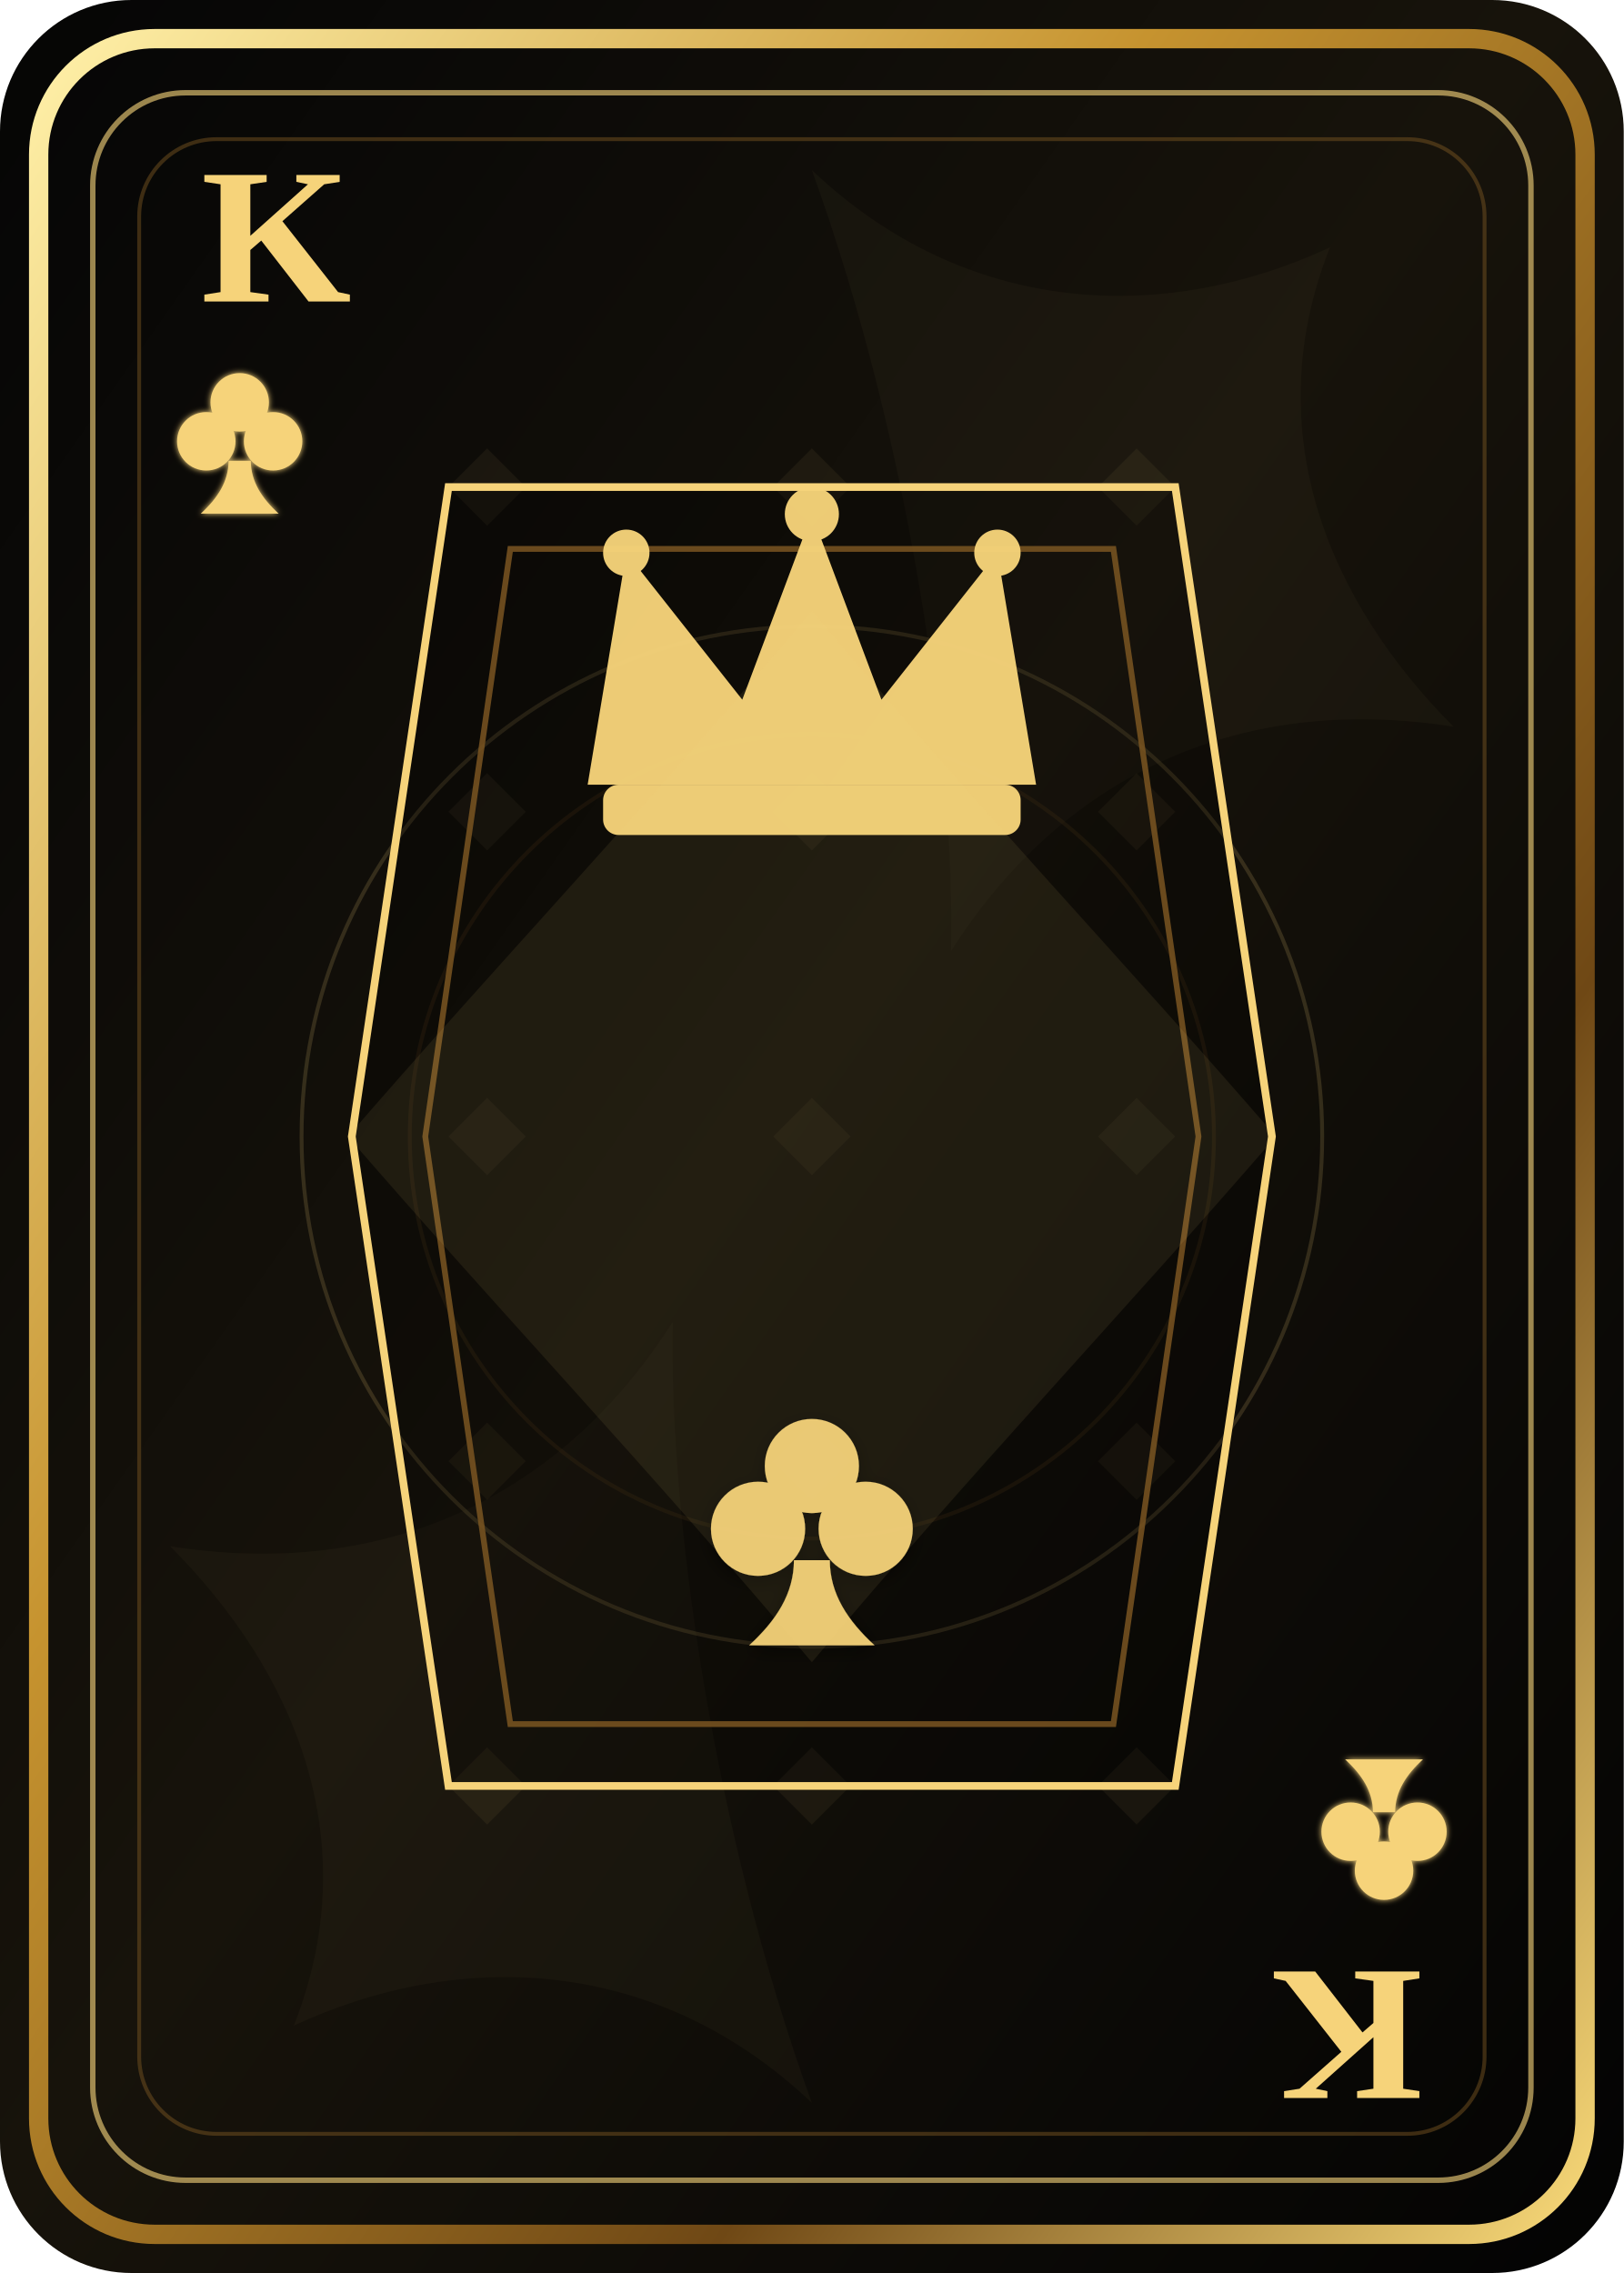
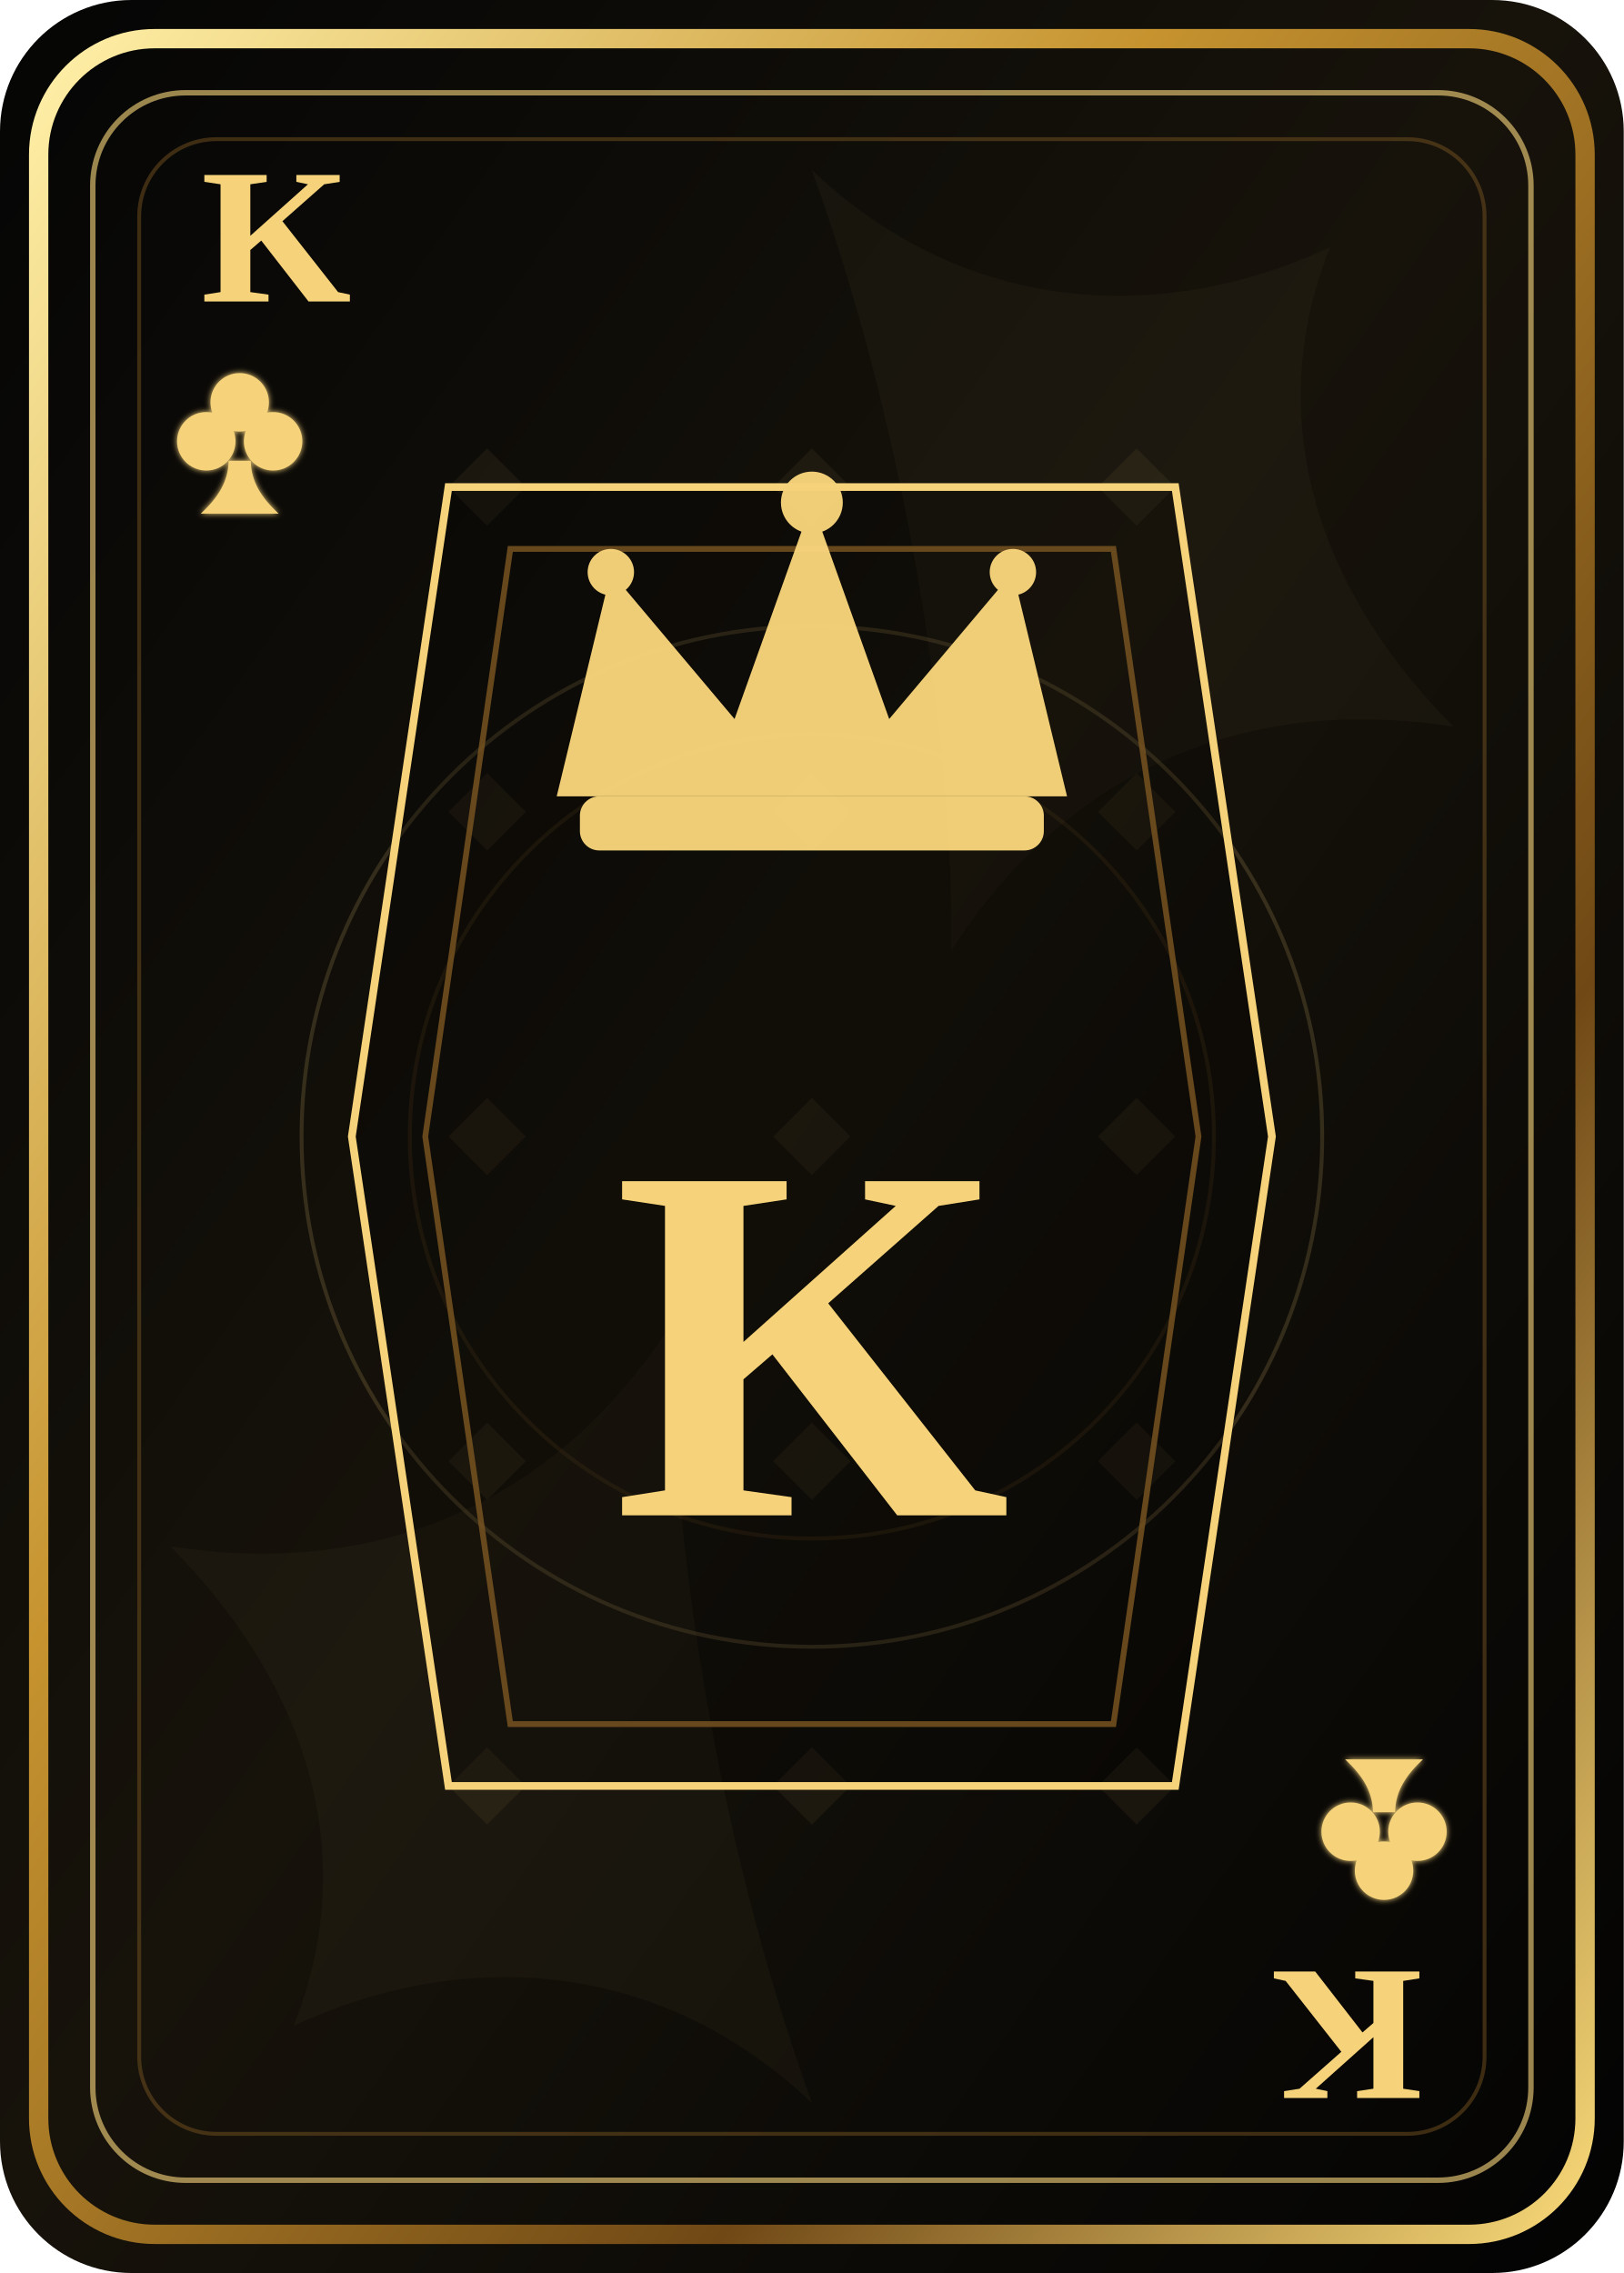
<svg xmlns="http://www.w3.org/2000/svg" width="420" height="588" viewBox="0 0 420 588" role="img" aria-labelledby="title desc">
  <defs>
    <linearGradient id="bg" x1="0" y1="0" x2="1" y2="1">
      <stop offset="0" stop-color="#050505" />
      <stop offset="0.48" stop-color="#17130b" />
      <stop offset="1" stop-color="#030303" />
    </linearGradient>
    <linearGradient id="edge" x1="0" y1="0" x2="1" y2="1">
      <stop offset="0" stop-color="#fff0a8" />
      <stop offset="0.36" stop-color="#c6932f" />
      <stop offset="0.72" stop-color="#6f4815" />
      <stop offset="1" stop-color="#f7d878" />
    </linearGradient>
    <filter id="softGlow" x="-30%" y="-30%" width="160%" height="160%">
      <feGaussianBlur stdDeviation="2.2" result="blur" />
      <feMerge>
        <feMergeNode in="blur" />
        <feMergeNode in="SourceGraphic" />
      </feMerge>
    </filter>
    <style>
      .rank { font-family: Georgia, 'Times New Roman', serif; font-weight: 700; fill: #f6d37a; letter-spacing: 0; }
      .corner .suit { filter: url(#softGlow); }
      .face-rank { font-family: Georgia, 'Times New Roman', serif; font-size: 132px; font-weight: 700; fill: #f6d37a; letter-spacing: 0; }
      .small-label { font-family: Georgia, 'Times New Roman', serif; font-size: 15px; font-weight: 700; fill: #f6d37a; letter-spacing: 0; opacity: 0.78; }
      .suit { filter: drop-shadow(0 2px 4px rgba(0,0,0,0.55)); }
    </style>
  </defs>
  <rect width="420" height="588" rx="34" fill="url(#bg)" />
  <rect x="10" y="10" width="400" height="568" rx="30" fill="none" stroke="url(#edge)" stroke-width="5" />
  <rect x="24" y="24" width="372" height="540" rx="24" fill="none" stroke="#f6d37a" stroke-width="1.4" opacity="0.62" />
  <rect x="36" y="36" width="348" height="516" rx="20" fill="none" stroke="#7a5521" stroke-width="1" opacity="0.48" />
  <path d="M210 44 C250 82 301 84 344 64 C325 112 344 156 376 188 C319 179 274 202 246 246 C247 197 236 116 210 44 Z" fill="#f6d37a" opacity="0.035" />
  <path d="M210 544 C170 506 119 504 76 524 C95 476 76 432 44 400 C101 409 146 386 174 342 C173 391 184 472 210 544 Z" fill="#f6d37a" opacity="0.035" />
  <path d="M126 116 L136 126 L126 136 L116 126 Z" fill="#f6d37a" opacity="0.055" />
  <path d="M210 116 L220 126 L210 136 L200 126 Z" fill="#f6d37a" opacity="0.055" />
  <path d="M294 116 L304 126 L294 136 L284 126 Z" fill="#f6d37a" opacity="0.055" />
  <path d="M126 200 L136 210 L126 220 L116 210 Z" fill="#f6d37a" opacity="0.055" />
  <path d="M210 200 L220 210 L210 220 L200 210 Z" fill="#f6d37a" opacity="0.055" />
  <path d="M294 200 L304 210 L294 220 L284 210 Z" fill="#f6d37a" opacity="0.055" />
  <path d="M126 284 L136 294 L126 304 L116 294 Z" fill="#f6d37a" opacity="0.055" />
  <path d="M210 284 L220 294 L210 304 L200 294 Z" fill="#f6d37a" opacity="0.055" />
  <path d="M294 284 L304 294 L294 304 L284 294 Z" fill="#f6d37a" opacity="0.055" />
  <path d="M126 368 L136 378 L126 388 L116 378 Z" fill="#f6d37a" opacity="0.055" />
  <path d="M210 368 L220 378 L210 388 L200 378 Z" fill="#f6d37a" opacity="0.055" />
  <path d="M294 368 L304 378 L294 388 L284 378 Z" fill="#f6d37a" opacity="0.055" />
  <path d="M126 452 L136 462 L126 472 L116 462 Z" fill="#f6d37a" opacity="0.055" />
  <path d="M210 452 L220 462 L210 472 L200 462 Z" fill="#f6d37a" opacity="0.055" />
  <path d="M294 452 L304 462 L294 472 L284 462 Z" fill="#f6d37a" opacity="0.055" />
  <circle cx="210" cy="294" r="132" fill="none" stroke="#f6d37a" stroke-width="1" opacity="0.16" />
  <circle cx="210" cy="294" r="104" fill="none" stroke="#7a5521" stroke-width="1" opacity="0.18" />
  <g class="corner">
    <text x="52" y="78" class="rank" font-size="50">K</text>
    <g class="suit " transform="translate(62 112) rotate(0) scale(0.36)" fill="#f6d37a" opacity="1">
      <circle cx="0" cy="-22" r="21" />
      <circle cx="-24" cy="6" r="21" />
      <circle cx="24" cy="6" r="21" />
      <path d="M-8 20 C-8 35 -16 47 -28 58 H28 C16 47 8 35 8 20 Z" />
    </g>
  </g>
  <g class="corner" transform="translate(420 588) rotate(180)">
    <text x="52" y="78" class="rank" font-size="50">K</text>
    <g class="suit " transform="translate(62 112) rotate(0) scale(0.36)" fill="#f6d37a" opacity="1">
      <circle cx="0" cy="-22" r="21" />
      <circle cx="-24" cy="6" r="21" />
      <circle cx="24" cy="6" r="21" />
      <path d="M-8 20 C-8 35 -16 47 -28 58 H28 C16 47 8 35 8 20 Z" />
    </g>
  </g>
  <g class="face-card">
-     <path d="M116 126 H304 L329 294 L304 462 H116 L91 294 Z" fill="#000000" fill-opacity="0.28" stroke="#f6d37a" stroke-width="2" />
-     <path d="M132 142 H288 L310 294 L288 446 H132 L110 294 Z" fill="none" stroke="#7a5521" stroke-width="1.5" opacity="0.85" />
-     <g transform="translate(210 177)" fill="#f6d37a" opacity="0.96">
-       <path d="M-58 26 L-48 -34 L-18 4 L0 -44 L18 4 L48 -34 L58 26 Z" />
-       <rect x="-54" y="26" width="108" height="13" rx="4" />
-       <circle cx="-48" cy="-34" r="6" />
-       <circle cx="0" cy="-44" r="7" />
-       <circle cx="48" cy="-34" r="6" />
+     <path d="M116 126 H304 L329 294 L304 462 H116 L91 294 Z" fill="#000000" fill-opacity="0.24" stroke="#f6d37a" stroke-width="2" />
+     <path d="M132 142 H288 L310 294 L288 446 H132 L110 294 Z" fill="none" stroke="#7a5521" stroke-width="1.5" opacity="0.82" />
+     <g data-face-icon="king" transform="translate(210 178)" fill="#f6d37a" opacity="0.97">
+       <path d="M-66 28 L-52 -30 L-20 8 L0 -48 L20 8 L52 -30 L66 28 Z" />
+       <rect x="-60" y="28" width="120" height="14" rx="5" />
+       <circle cx="-52" cy="-30" r="6" />
+       <circle cx="0" cy="-48" r="8" />
+       <circle cx="52" cy="-30" r="6" />
    </g>
-     <g class="suit " transform="translate(210 392) rotate(0) scale(0.58)" fill="#f6d37a" opacity="0.94">
-       <circle cx="0" cy="-22" r="21" />
-       <circle cx="-24" cy="6" r="21" />
-       <circle cx="24" cy="6" r="21" />
-       <path d="M-8 20 C-8 35 -16 47 -28 58 H28 C16 47 8 35 8 20 Z" />
-     </g>
-     <g transform="translate(210 294)" opacity="0.08" fill="#f6d37a">
-       <path d="M0 -136 C42 -86 82 -44 120 0 C82 44 42 86 0 136 C-42 86 -82 44 -120 0 C-82 -44 -42 -86 0 -136 Z" />
-     </g>
+     <text x="210" y="392" text-anchor="middle" class="face-rank">K</text>
  </g>
</svg>
